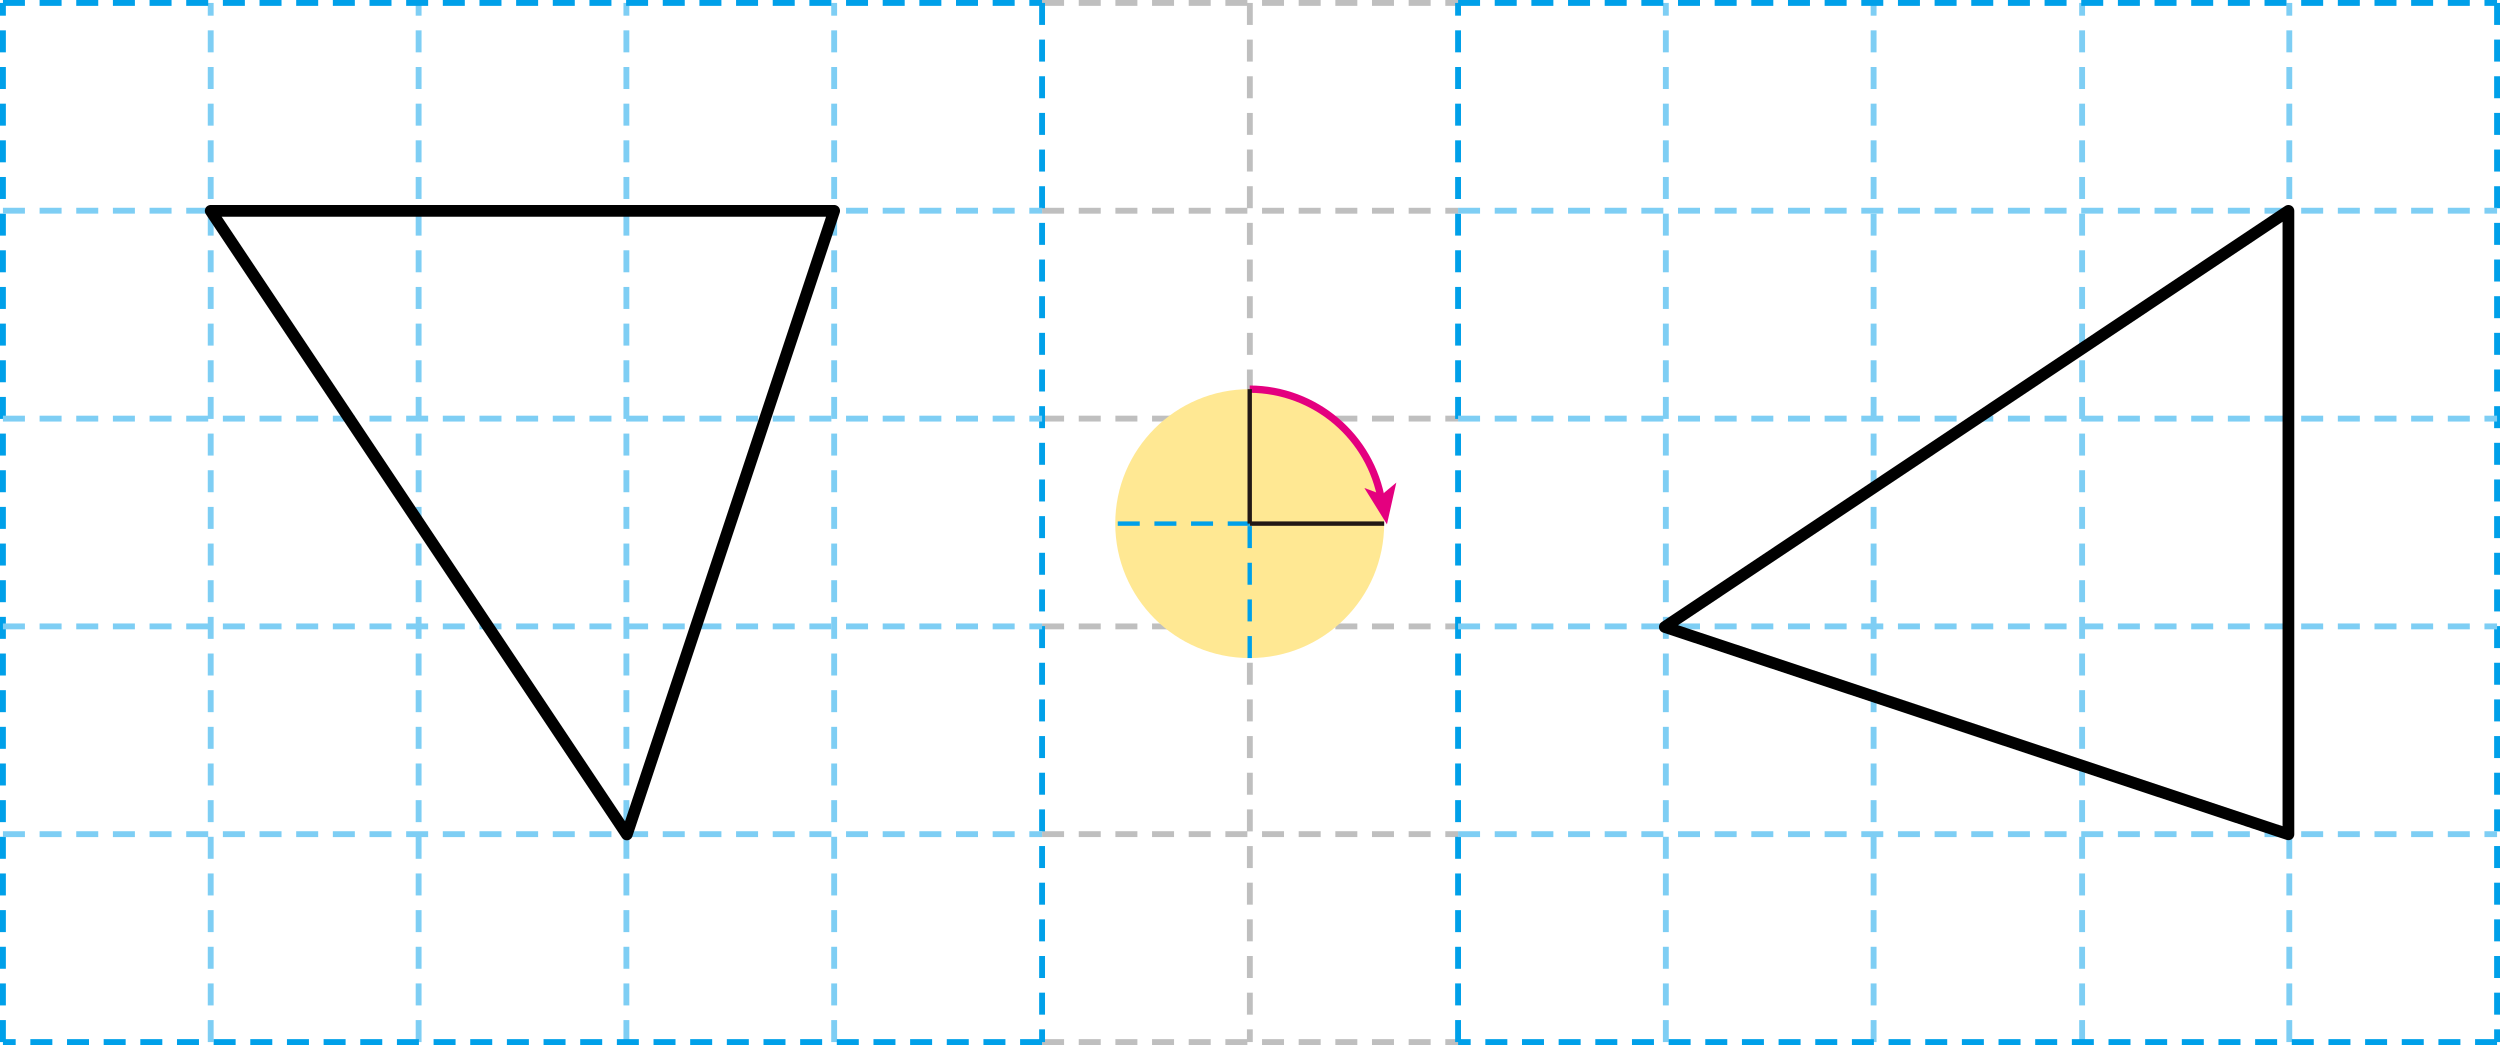
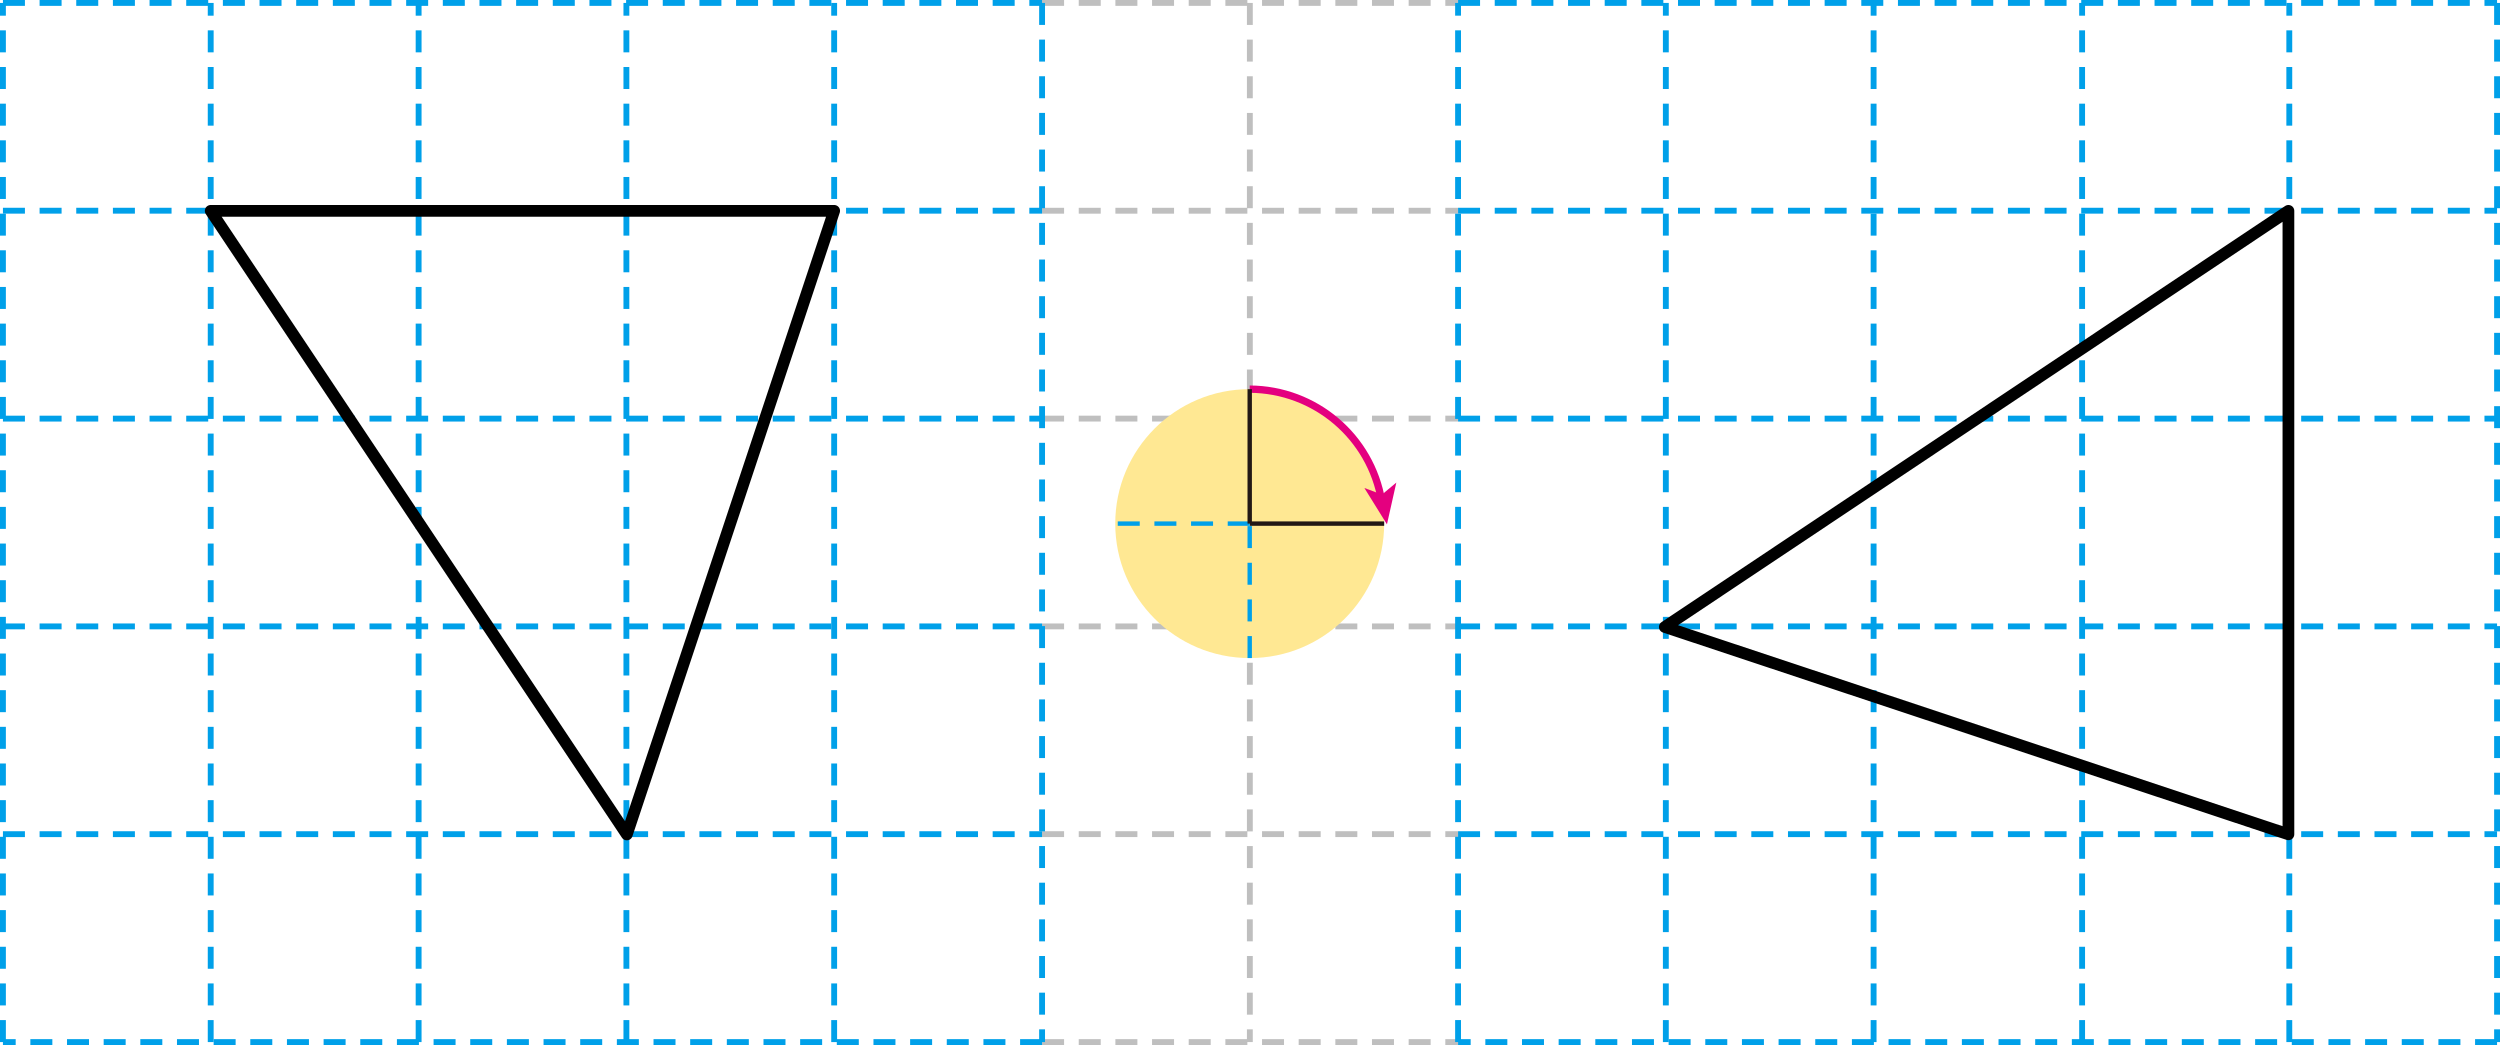
<svg xmlns="http://www.w3.org/2000/svg" viewBox="0 0 170.5 71.27">
  <defs>
-     <style>.cls-1,.cls-10,.cls-11,.cls-3,.cls-4,.cls-5,.cls-6,.cls-8{fill:none;}.cls-2{clip-path:url(#clip-path);}.cls-3{stroke:#bfbfbf;}.cls-3,.cls-4,.cls-5{stroke-width:0.4px;}.cls-10,.cls-3,.cls-4,.cls-5{stroke-dasharray:1.5 1;}.cls-10,.cls-4{stroke:#00a0e9;}.cls-5{stroke:#7ecef4;}.cls-6{stroke:#000;stroke-linejoin:round;stroke-width:0.8px;}.cls-7{fill:#ffe893;}.cls-8{stroke:#e4007f;stroke-width:0.5px;}.cls-9{fill:#e4007f;}.cls-10,.cls-11{stroke-width:0.3px;}.cls-11{stroke:#231815;}</style>
+     <style>.cls-1,.cls-10,.cls-11,.cls-3,.cls-4,.cls-5,.cls-6,.cls-8{fill:none;}.cls-2{clip-path:url(#clip-path);}.cls-3{stroke:#bfbfbf;}.cls-3,.cls-4,.cls-5{stroke-width:0.4px;}.cls-10,.cls-3,.cls-4,.cls-5{stroke-dasharray:1.5 1;}.cls-10,.cls-4{stroke:#00a0e9;}.cls-5{stroke:#00a0e9;}.cls-6{stroke:#000;stroke-linejoin:round;stroke-width:0.8px;}.cls-7{fill:#ffe893;}.cls-8{stroke:#e4007f;stroke-width:0.5px;}.cls-9{fill:#e4007f;}.cls-10,.cls-11{stroke-width:0.3px;}.cls-11{stroke:#231815;}</style>
    <clipPath id="clip-path" transform="translate(0 0)">
      <rect class="cls-1" width="170.5" height="71.27" />
    </clipPath>
  </defs>
  <g id="레이어_2" data-name="레이어 2">
    <g id="레이어_1-2" data-name="레이어 1">
      <g class="cls-2">
        <path class="cls-3" d="M85.24.2V71.07m-14.17,0H99.44M71.07,56.89H99.44M71.07,42.72H99.44M71.07,28.55H99.44M71.07,14.37H99.44M71.07.2H99.44" transform="translate(0 0)" />
        <line class="cls-4" x1="0.2" y1="71.07" x2="0.2" y2="0.2" />
        <path class="cls-5" d="M56.89,71.07V.2M42.72,71.07V.2M28.55,71.07V.2M14.37,71.07V.2" transform="translate(0 0)" />
        <path class="cls-4" d="M.2.2H71.07m0,0V71.07" transform="translate(0 0)" />
        <path class="cls-5" d="M.2,56.89H71.07M.2,42.72H71.07M.2,28.55H71.07M.2,14.37H71.07" transform="translate(0 0)" />
        <path class="cls-4" d="M99.44,71.07V.2M71.07,71.07H.2" transform="translate(0 0)" />
        <path class="cls-5" d="M156.13,71.07V.2M142,71.07V.2M127.78,71.07V.2M113.61,71.07V.2" transform="translate(0 0)" />
        <path class="cls-4" d="M99.44.2H170.3m0,0V71.07" transform="translate(0 0)" />
        <path class="cls-5" d="M99.44,56.89H170.3M99.44,42.72H170.3M99.44,28.55H170.3M99.44,14.37H170.3" transform="translate(0 0)" />
        <line class="cls-4" x1="170.3" y1="71.07" x2="99.44" y2="71.07" />
      </g>
      <path class="cls-6" d="M156.07,14.38V56.9L113.54,42.76Zm-141.7,0H56.89L42.75,56.91Z" transform="translate(0 0)" />
      <g class="cls-2">
        <path class="cls-7" d="M94.4,35.71a9.17,9.17,0,1,1-9.17-9.17,9.17,9.17,0,0,1,9.17,9.17" transform="translate(0 0)" />
        <path class="cls-8" d="M85.23,26.54a9.17,9.17,0,0,1,9,7.64" transform="translate(0 0)" />
        <polygon class="cls-9" points="94.59 35.76 93.05 33.28 94.25 33.73 95.23 32.91 94.59 35.76" />
        <line class="cls-10" x1="85.23" y1="44.88" x2="85.23" y2="35.71" />
        <line class="cls-11" x1="85.23" y1="35.71" x2="94.4" y2="35.71" />
        <line class="cls-10" x1="85.23" y1="35.71" x2="76.06" y2="35.71" />
        <line class="cls-11" x1="85.23" y1="26.54" x2="85.23" y2="35.71" />
      </g>
    </g>
  </g>
</svg>
